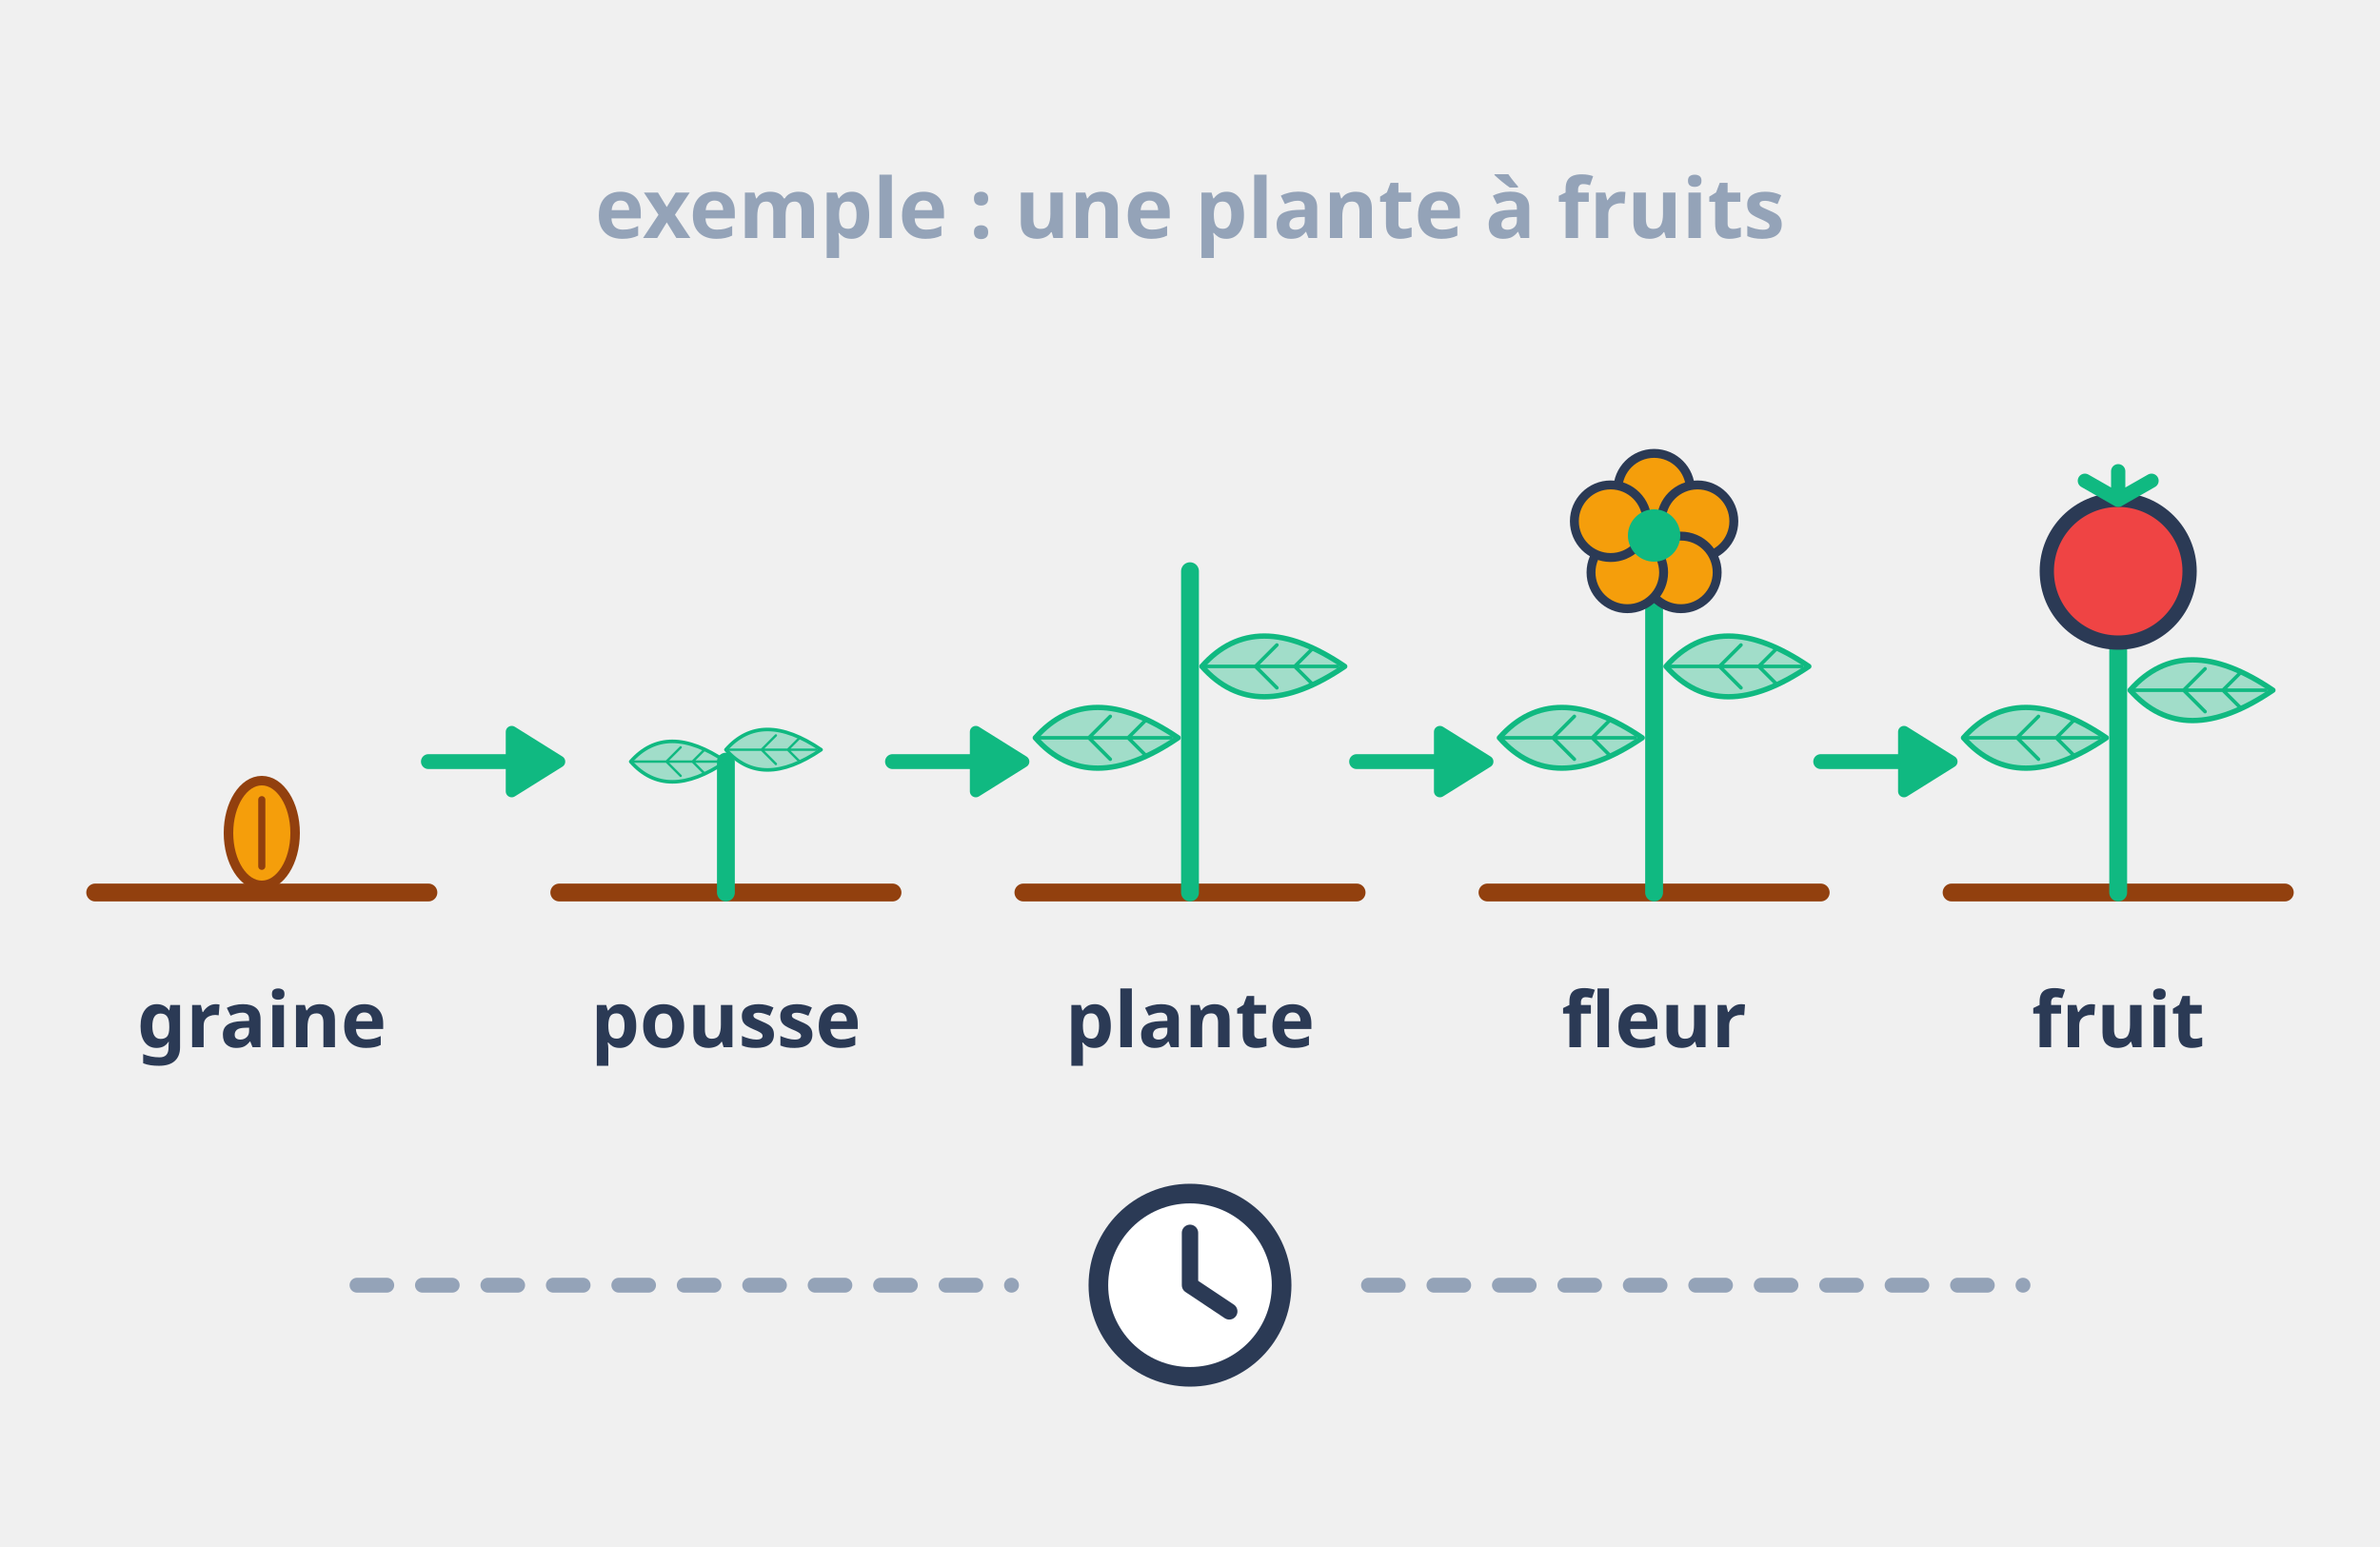
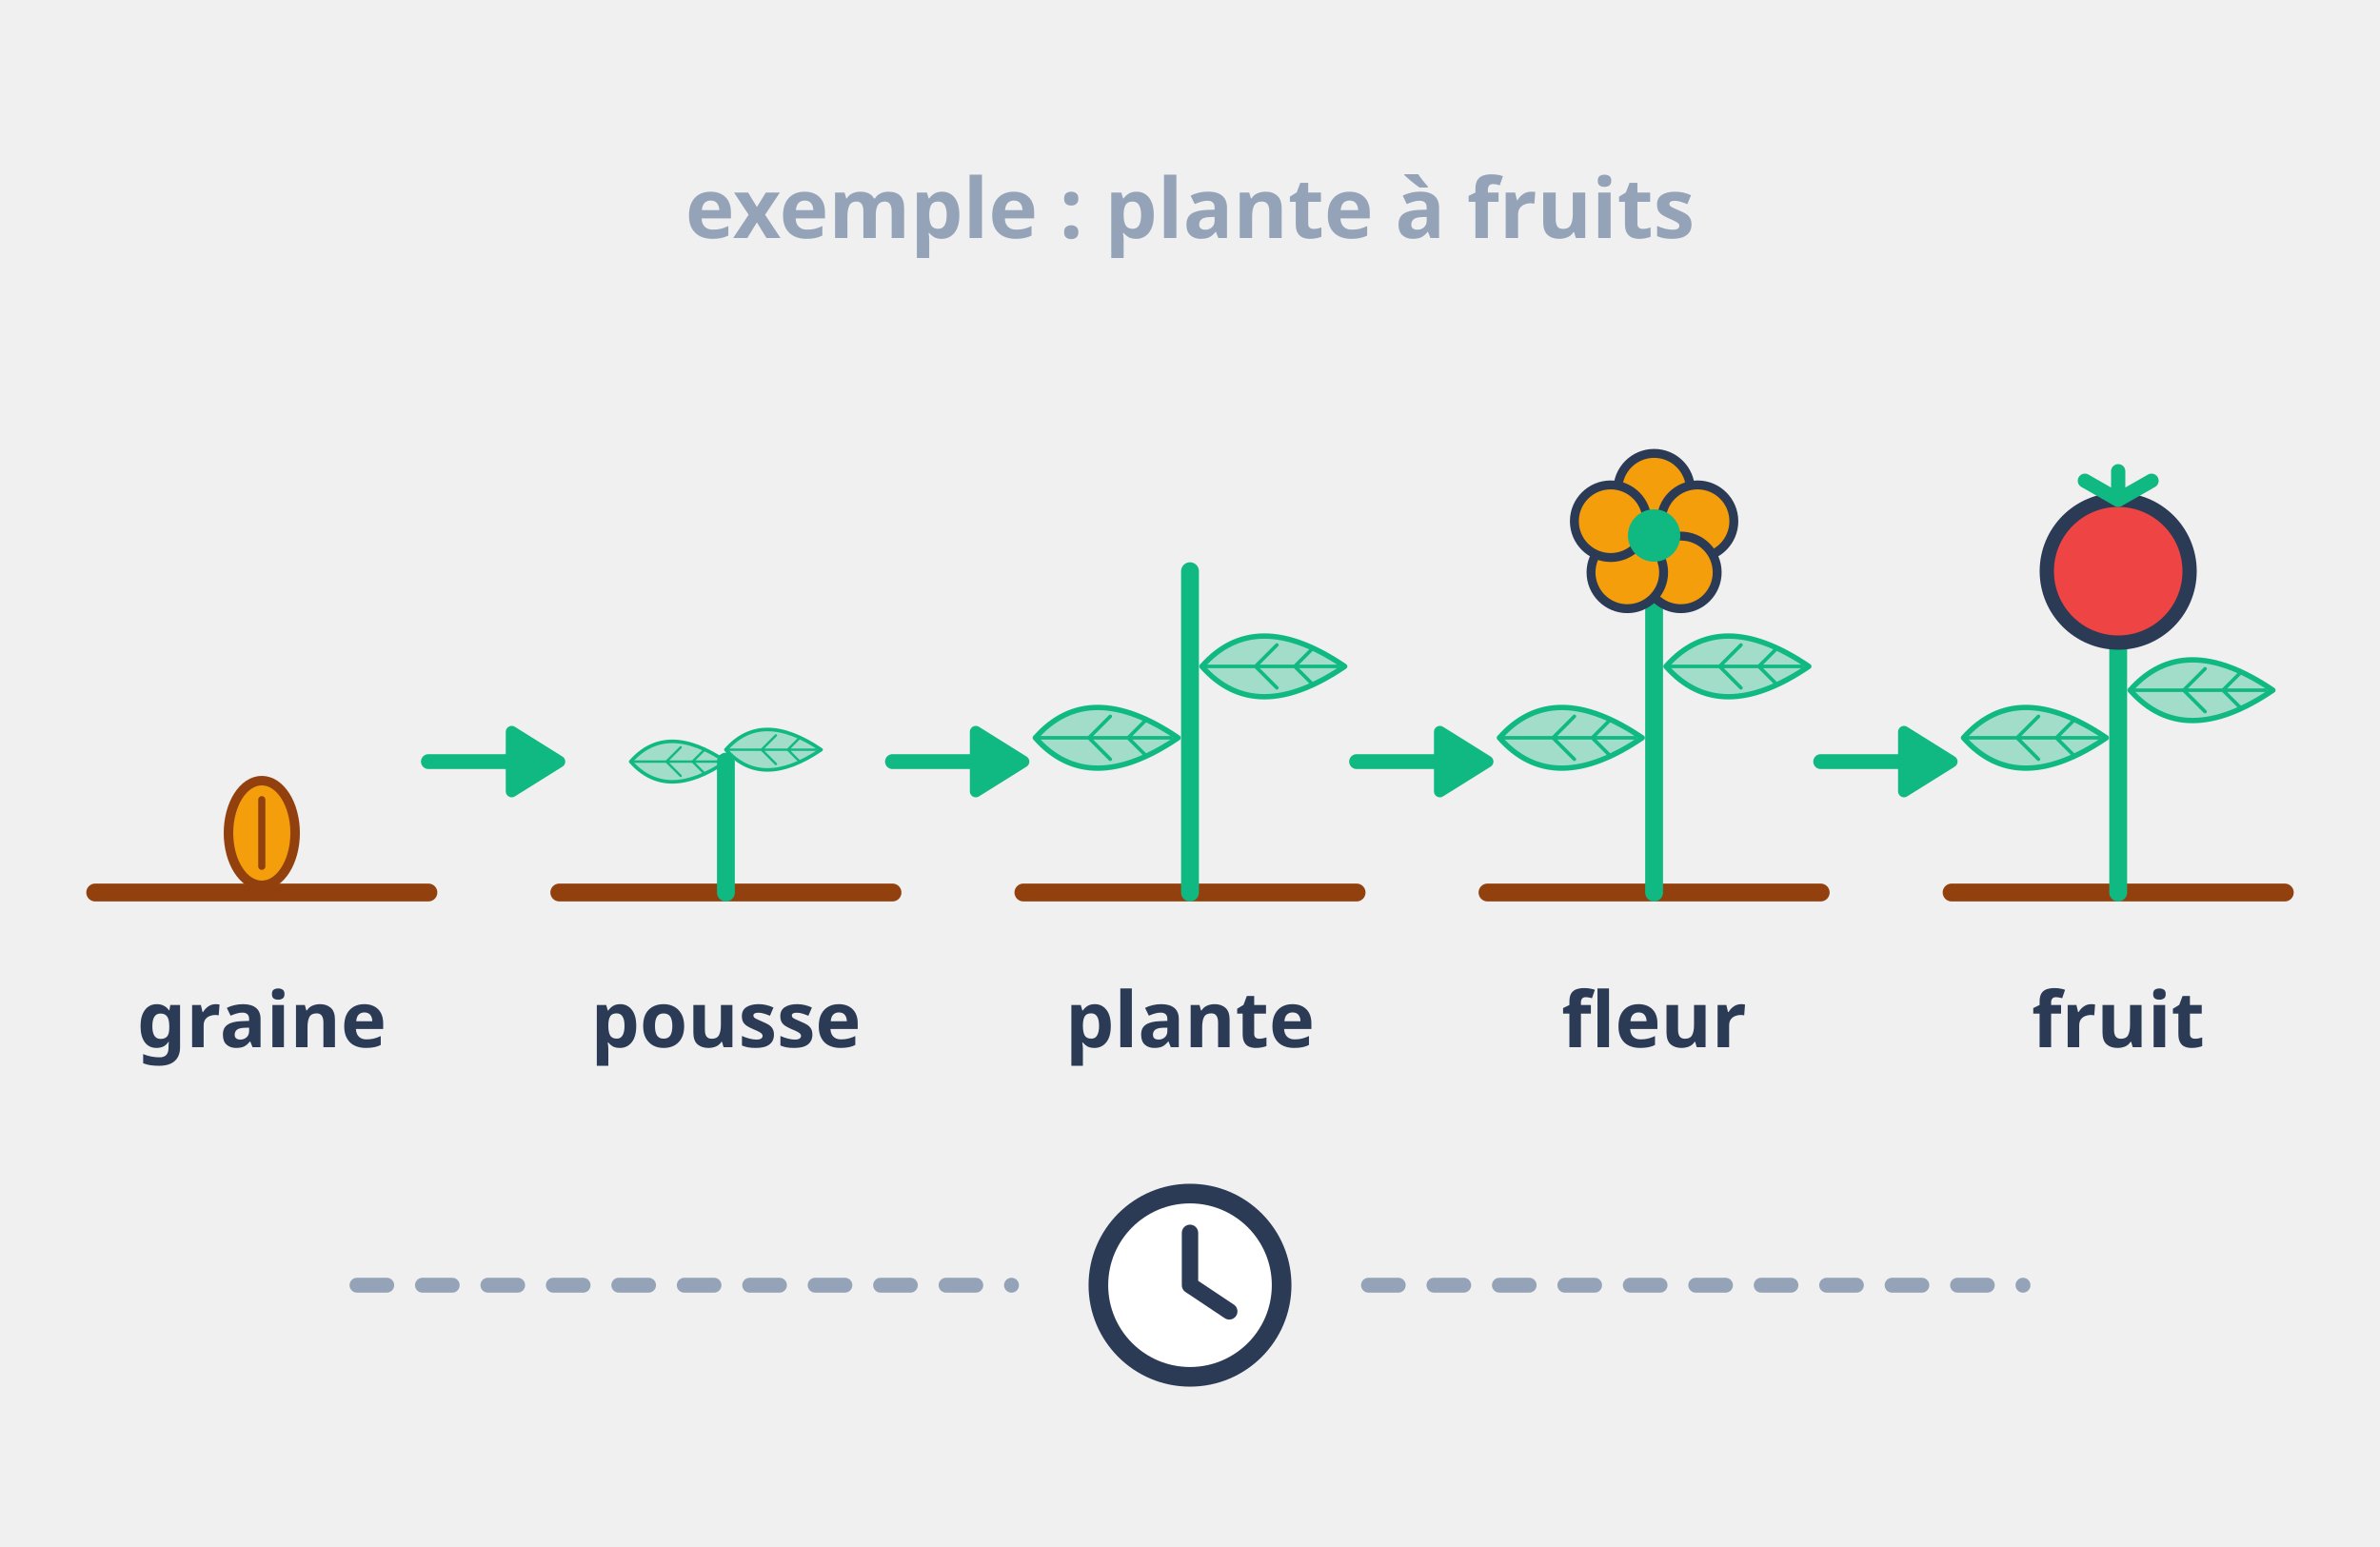
<svg xmlns="http://www.w3.org/2000/svg" viewBox="0 0 400 260" role="img">
  <style>@media (prefers-reduced-motion: reduce){*{animation:none!important}}</style>
  <g font-family="system-ui, sans-serif" font-weight="600" text-anchor="middle" stroke-linecap="round" stroke-linejoin="round">
    <line x1="16" y1="150" x2="72" y2="150" stroke="#92400E" stroke-width="3" />
    <line x1="94" y1="150" x2="150" y2="150" stroke="#92400E" stroke-width="3" />
    <line x1="172" y1="150" x2="228" y2="150" stroke="#92400E" stroke-width="3" />
    <line x1="250" y1="150" x2="306" y2="150" stroke="#92400E" stroke-width="3" />
    <line x1="328" y1="150" x2="384" y2="150" stroke="#92400E" stroke-width="3" />
    <g transform="translate(44 140) scale(0.8)">
      <ellipse rx="7" ry="11" fill="#F59E0B" stroke="#92400E" stroke-width="2" />
      <path d="M0 -7v14" stroke="#92400E" stroke-width="1.5" />
    </g>
    <path d="M122 150V128" stroke="#10B981" stroke-width="3" />
    <g transform="translate(114 128) scale(0.2)">
      <path d="M-40 0q30 -34 80 0q-50 34 -80 0z" fill="#10B981" fill-opacity=".35" stroke="#10B981" stroke-width="3" />
      <path d="M-40 0h76M-10 0l12 -12M-10 0l12 12M12 0l10 -10M12 0l10 10" stroke="#10B981" stroke-width="2" />
    </g>
    <g transform="translate(130 126) scale(0.2)">
      <path d="M-40 0q30 -34 80 0q-50 34 -80 0z" fill="#10B981" fill-opacity=".35" stroke="#10B981" stroke-width="3" />
      <path d="M-40 0h76M-10 0l12 -12M-10 0l12 12M12 0l10 -10M12 0l10 10" stroke="#10B981" stroke-width="2" />
    </g>
    <path d="M200 150V96" stroke="#10B981" stroke-width="3" />
    <g transform="translate(186 124) scale(0.3)">
      <path d="M-40 0q30 -34 80 0q-50 34 -80 0z" fill="#10B981" fill-opacity=".35" stroke="#10B981" stroke-width="3" />
      <path d="M-40 0h76M-10 0l12 -12M-10 0l12 12M12 0l10 -10M12 0l10 10" stroke="#10B981" stroke-width="2" />
    </g>
    <g transform="translate(214 112) scale(0.3)">
      <path d="M-40 0q30 -34 80 0q-50 34 -80 0z" fill="#10B981" fill-opacity=".35" stroke="#10B981" stroke-width="3" />
      <path d="M-40 0h76M-10 0l12 -12M-10 0l12 12M12 0l10 -10M12 0l10 10" stroke="#10B981" stroke-width="2" />
    </g>
    <path d="M278 150V92" stroke="#10B981" stroke-width="3" />
    <g transform="translate(264 124) scale(0.3)">
      <path d="M-40 0q30 -34 80 0q-50 34 -80 0z" fill="#10B981" fill-opacity=".35" stroke="#10B981" stroke-width="3" />
      <path d="M-40 0h76M-10 0l12 -12M-10 0l12 12M12 0l10 -10M12 0l10 10" stroke="#10B981" stroke-width="2" />
    </g>
    <g transform="translate(292 112) scale(0.3)">
      <path d="M-40 0q30 -34 80 0q-50 34 -80 0z" fill="#10B981" fill-opacity=".35" stroke="#10B981" stroke-width="3" />
      <path d="M-40 0h76M-10 0l12 -12M-10 0l12 12M12 0l10 -10M12 0l10 10" stroke="#10B981" stroke-width="2" />
    </g>
    <circle cx="278.0" cy="82.3" r="6.1" fill="#F59E0B" stroke="#2B3A55" stroke-width="1.5" />
    <circle cx="285.3" cy="87.6" r="6.1" fill="#F59E0B" stroke="#2B3A55" stroke-width="1.5" />
    <circle cx="282.5" cy="96.2" r="6.1" fill="#F59E0B" stroke="#2B3A55" stroke-width="1.5" />
    <circle cx="273.5" cy="96.2" r="6.1" fill="#F59E0B" stroke="#2B3A55" stroke-width="1.5" />
    <circle cx="270.7" cy="87.6" r="6.1" fill="#F59E0B" stroke="#2B3A55" stroke-width="1.5" />
    <circle cx="278" cy="90" r="4.4" fill="#10B981" />
    <path d="M356 150V100" stroke="#10B981" stroke-width="3" />
    <g transform="translate(342 124) scale(0.3)">
      <path d="M-40 0q30 -34 80 0q-50 34 -80 0z" fill="#10B981" fill-opacity=".35" stroke="#10B981" stroke-width="3" />
      <path d="M-40 0h76M-10 0l12 -12M-10 0l12 12M12 0l10 -10M12 0l10 10" stroke="#10B981" stroke-width="2" />
    </g>
    <g transform="translate(370 116) scale(0.3)">
      <path d="M-40 0q30 -34 80 0q-50 34 -80 0z" fill="#10B981" fill-opacity=".35" stroke="#10B981" stroke-width="3" />
      <path d="M-40 0h76M-10 0l12 -12M-10 0l12 12M12 0l10 -10M12 0l10 10" stroke="#10B981" stroke-width="2" />
    </g>
    <g transform="translate(356 96) scale(0.8)">
      <circle r="15" fill="#EF4444" stroke="#2B3A55" stroke-width="3" />
      <path d="M0 -15l-7 -4M0 -15l7 -4M0 -15v-6" stroke="#10B981" stroke-width="3" />
    </g>
    <g>
      <line x1="72" y1="128" x2="86" y2="128" stroke="#10B981" stroke-width="2.5" />
      <polygon points="94,128 86,133 86,123" fill="#10B981" stroke="#10B981" stroke-width="2" />
    </g>
    <g>
      <line x1="150" y1="128" x2="164" y2="128" stroke="#10B981" stroke-width="2.5" />
      <polygon points="172,128 164,133 164,123" fill="#10B981" stroke="#10B981" stroke-width="2" />
    </g>
    <g>
      <line x1="228" y1="128" x2="242" y2="128" stroke="#10B981" stroke-width="2.5" />
      <polygon points="250,128 242,133 242,123" fill="#10B981" stroke="#10B981" stroke-width="2" />
    </g>
    <g>
      <line x1="306" y1="128" x2="320" y2="128" stroke="#10B981" stroke-width="2.5" />
      <polygon points="328,128 320,133 320,123" fill="#10B981" stroke="#10B981" stroke-width="2" />
    </g>
    <text x="44" y="176" font-size="13" fill="#2B3A55">graine</text>
    <text x="122" y="176" font-size="13" fill="#2B3A55">pousse</text>
    <text x="200" y="176" font-size="13" fill="#2B3A55">plante</text>
    <text x="278" y="176" font-size="13" fill="#2B3A55">fleur</text>
    <text x="356" y="176" font-size="13" fill="#2B3A55">fruit</text>
    <g transform="translate(200 216) scale(1.1)">
      <circle r="14" fill="#FFFFFF" stroke="#2B3A55" stroke-width="3" />
      <path d="M0 0v-8M0 0l6 4" stroke="#2B3A55" stroke-width="2.5" />
    </g>
    <path d="M60 216h110M230 216h110" stroke="#94A3B8" stroke-width="2.5" stroke-dasharray="5 6" />
-     <text x="200" y="40" font-size="14" fill="#94A3B8">exemple : une plante à fruits</text>
+     <text x="200" y="40" font-size="14" fill="#94A3B8">exemple : plante à fruits</text>
  </g>
</svg>
